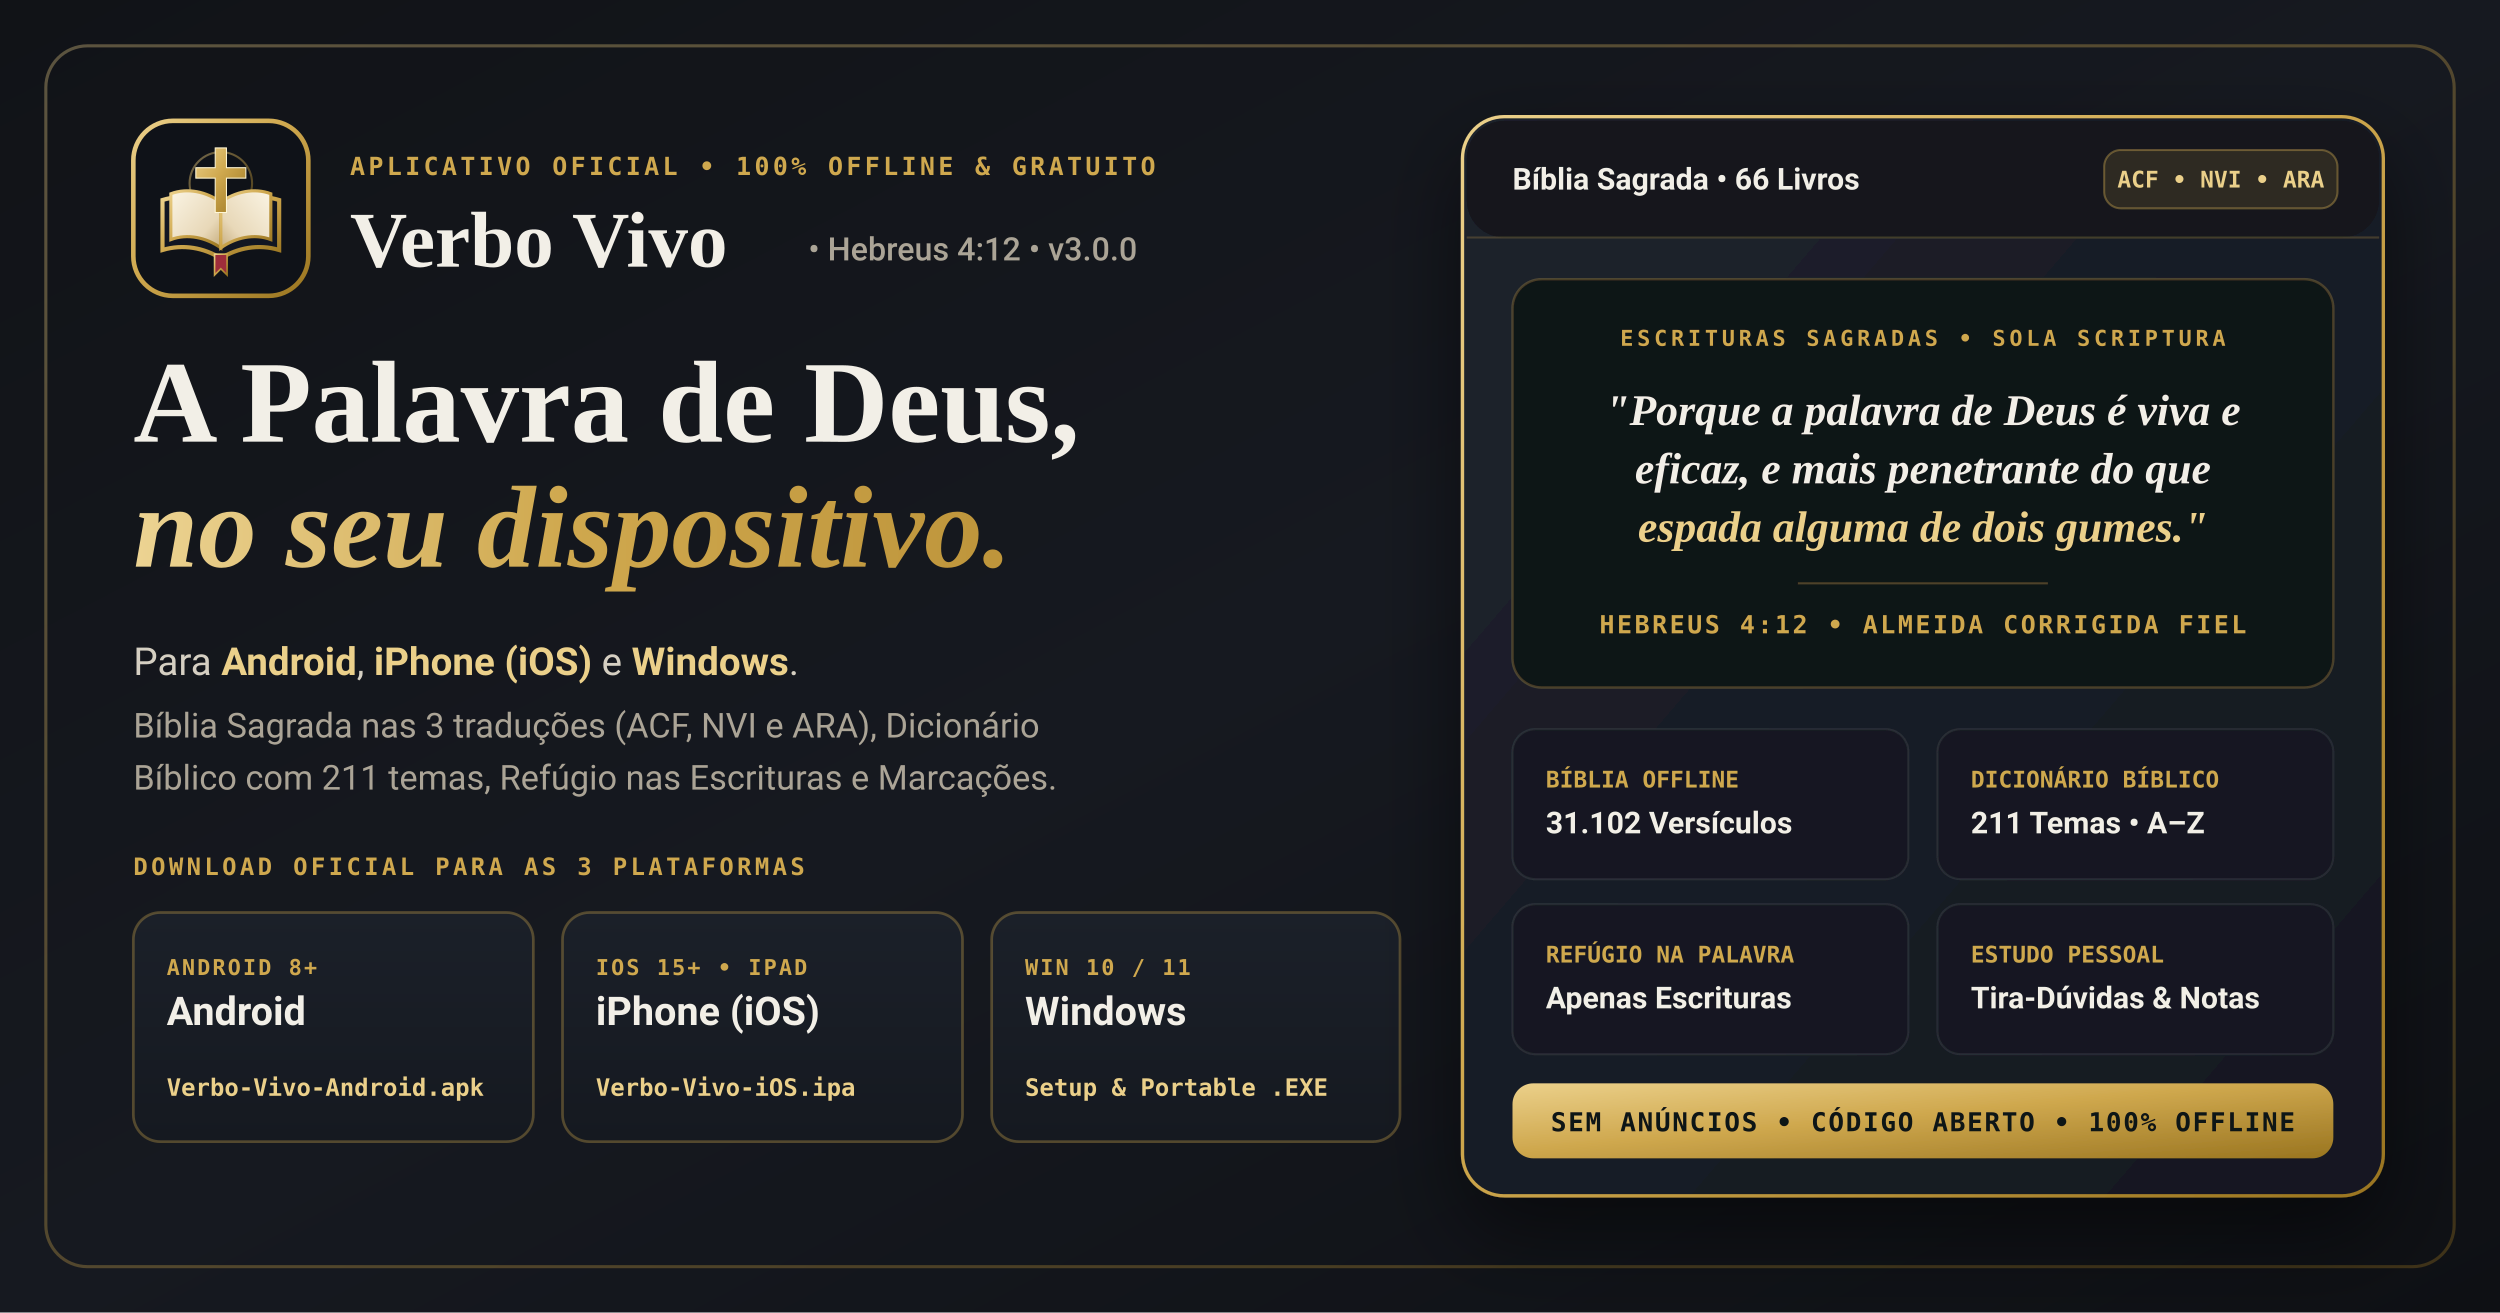
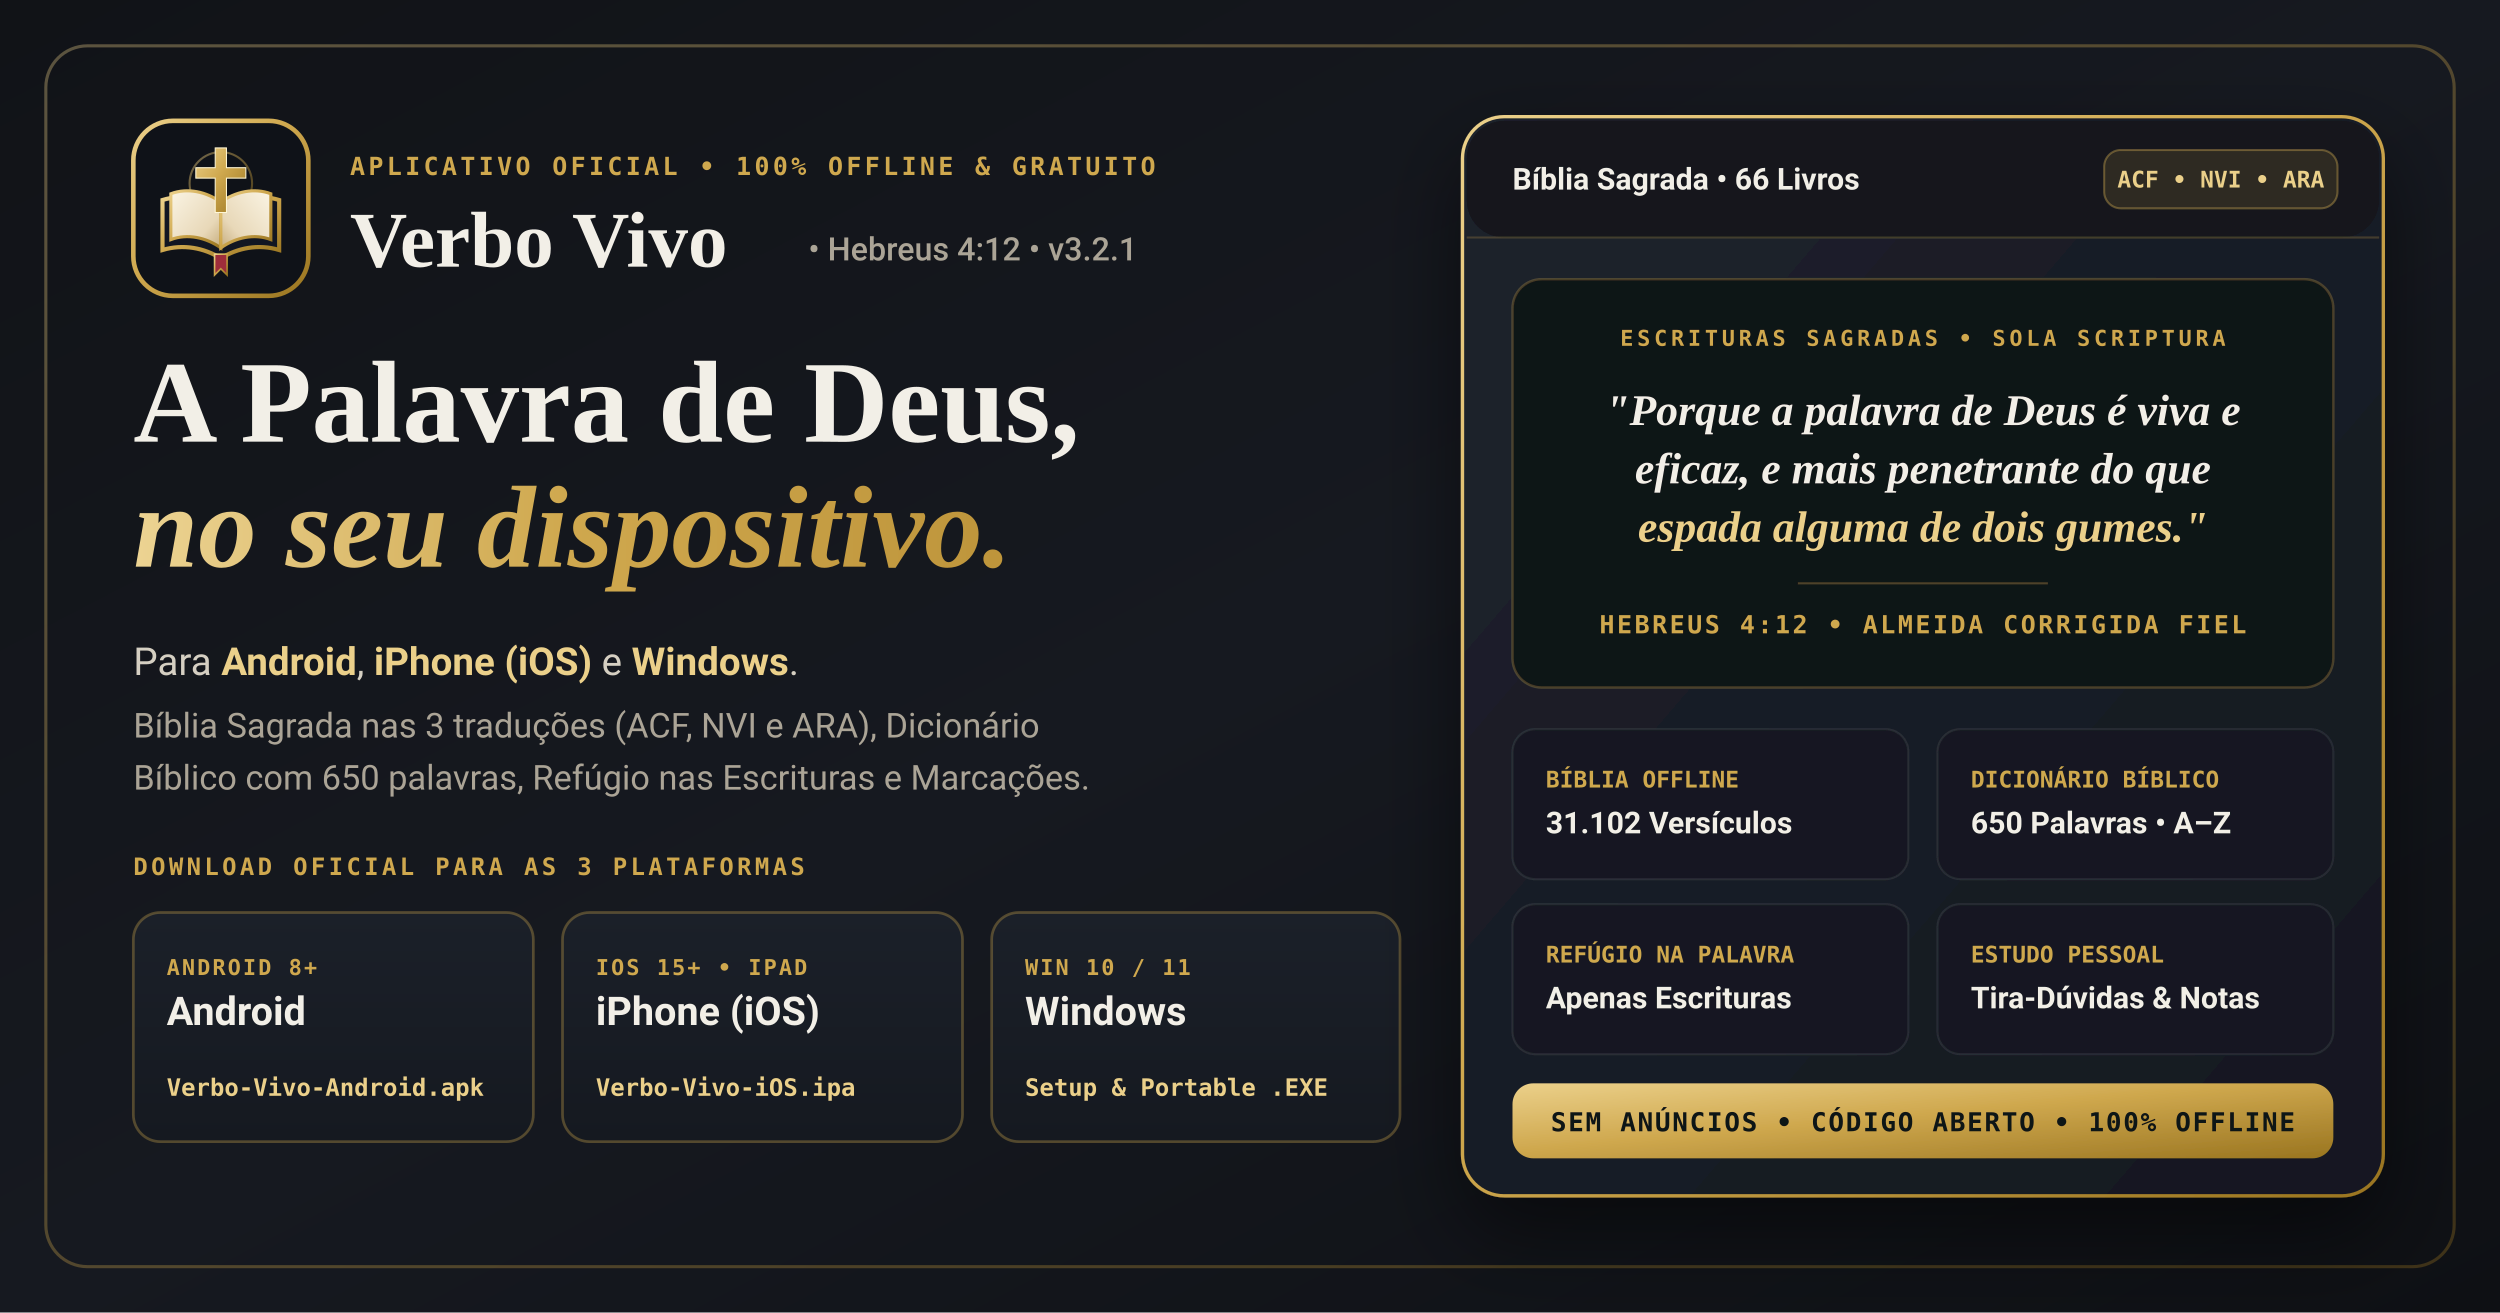
<svg xmlns="http://www.w3.org/2000/svg" viewBox="0 0 1200 630" width="1200" height="630" fill="none">
  <defs>
    <style>
      .serif { font-family: "Cormorant Garamond", Georgia, "Times New Roman", serif; }
      .sans { font-family: "Plus Jakarta Sans", -apple-system, BlinkMacSystemFont, "Segoe UI", Roboto, sans-serif; }
      .mono { font-family: "JetBrains Mono", Consolas, ui-monospace, monospace; }
    </style>
    <linearGradient id="og-bg" x1="0%" y1="0%" x2="100%" y2="100%">
      <stop offset="0%" stop-color="#111317" />
      <stop offset="50%" stop-color="#161920" />
      <stop offset="100%" stop-color="#0E1014" />
    </linearGradient>
    <linearGradient id="gold-grad" x1="0%" y1="0%" x2="100%" y2="100%">
      <stop offset="0%" stop-color="#EBD08A" />
      <stop offset="45%" stop-color="#CFA84E" />
      <stop offset="100%" stop-color="#9A7520" />
    </linearGradient>
    <linearGradient id="gold-text" x1="0%" y1="0%" x2="100%" y2="0%">
      <stop offset="0%" stop-color="#ECD392" />
      <stop offset="50%" stop-color="#CFA84E" />
      <stop offset="100%" stop-color="#BE953B" />
    </linearGradient>
    <linearGradient id="card-surface" x1="0%" y1="0%" x2="100%" y2="100%">
      <stop offset="0%" stop-color="#1D222C" />
      <stop offset="100%" stop-color="#141820" />
    </linearGradient>
    <linearGradient id="plat-surface" x1="0%" y1="0%" x2="0%" y2="100%">
      <stop offset="0%" stop-color="#1B2029" />
      <stop offset="100%" stop-color="#151920" />
    </linearGradient>
    <linearGradient id="parchment-l" x1="0%" y1="0%" x2="100%" y2="100%">
      <stop offset="0%" stop-color="#FAF4E4" />
      <stop offset="70%" stop-color="#E8D8B8" />
      <stop offset="100%" stop-color="#C6AD7E" />
    </linearGradient>
    <linearGradient id="parchment-r" x1="100%" y1="0%" x2="0%" y2="100%">
      <stop offset="0%" stop-color="#FAF4E4" />
      <stop offset="70%" stop-color="#E8D8B8" />
      <stop offset="100%" stop-color="#C6AD7E" />
    </linearGradient>
    <filter id="card-shadow" x="-15%" y="-15%" width="130%" height="135%">
      <feDropShadow dx="0" dy="18" stdDeviation="20" flood-color="#000000" flood-opacity="0.5" />
    </filter>
  </defs>
  <rect width="1200" height="630" fill="url(#og-bg)" />
  <rect x="22" y="22" width="1156" height="586" rx="20" stroke="url(#gold-grad)" stroke-opacity="0.34" stroke-width="1.5" />
  <g transform="translate(64, 58)">
    <rect x="0" y="0" width="84" height="84" rx="19" fill="#0F1218" stroke="url(#gold-grad)" stroke-width="2.2" />
    <circle cx="42" cy="30" r="15" stroke="url(#gold-grad)" stroke-width="1" stroke-opacity="0.45" />
    <path d="M14 62 V38 C24 35 34 37 42 42 C50 37 60 35 70 38 V62 C60 59 50 61 42 66 C34 61 24 59 14 62 Z" fill="#121622" stroke="url(#gold-grad)" stroke-width="2" />
    <path d="M18 57 V35 C26 32 35 34 42 39 V61 C35 56 26 54 18 57 Z" fill="url(#parchment-l)" stroke="url(#gold-grad)" stroke-width="1.5" />
    <path d="M66 57 V35 C58 32 49 34 42 39 V61 C49 56 58 54 66 57 Z" fill="url(#parchment-r)" stroke="url(#gold-grad)" stroke-width="1.5" />
    <line x1="42" y1="38" x2="42" y2="65" stroke="url(#gold-grad)" stroke-width="2" />
    <path d="M39 64 L39 74 L42 71 L45 74 L45 64 Z" fill="#9E2D3B" stroke="url(#gold-grad)" stroke-width="0.8" />
    <path d="M39.3 13 H44.7 V22.5 H54 V27.5 H44.7 V44 H39.3 V27.5 H30 V22.5 H39.3 Z" fill="url(#gold-grad)" stroke="#FFF7D6" stroke-width="0.5" />
    <g transform="translate(104, 10)">
      <text x="0" y="16" fill="#CFA84E" font-size="12" font-weight="700" letter-spacing="1.6" class="mono">
        APLICATIVO OFICIAL • 100% OFFLINE &amp; GRATUITO
      </text>
      <text x="0" y="60" fill="#F2EFE7" font-size="38" font-weight="700" class="serif">
        Verbo Vivo
      </text>
      <text x="220" y="57" fill="#ABA496" font-size="15.5" font-weight="500" class="sans">
-         •  Hebreus 4:12  •  v3.0.0
+         •  Hebreus 4:12  •  v3.2.1
      </text>
    </g>
  </g>
  <g transform="translate(64, 212)">
    <text x="0" y="0" fill="#F2EFE7" font-size="56" font-weight="700" class="serif">
      A Palavra de Deus,
    </text>
    <text x="0" y="60" fill="url(#gold-text)" font-size="56" font-weight="700" font-style="italic" class="serif">
      no seu dispositivo.
    </text>
    <text x="0" y="112" fill="#D5CFC2" font-size="18.5" font-weight="400" class="sans">
      Para <tspan fill="#EBD08A" font-weight="700">Android</tspan>, <tspan fill="#EBD08A" font-weight="700">iPhone (iOS)</tspan> e <tspan fill="#EBD08A" font-weight="700">Windows</tspan>.
    </text>
    <text x="0" y="142" fill="#ABA496" font-size="16.5" font-weight="400" class="sans">
      Bíblia Sagrada nas 3 traduções (ACF, NVI e ARA), Dicionário
    </text>
    <text x="0" y="167" fill="#ABA496" font-size="16.5" font-weight="400" class="sans">
-       Bíblico com 211 temas, Refúgio nas Escrituras e Marcações.
+       Bíblico com 650 palavras, Refúgio nas Escrituras e Marcações.
    </text>
  </g>
  <g transform="translate(64, 434)">
    <text x="0" y="-14" fill="#CFA84E" font-size="11.5" font-weight="700" letter-spacing="1.6" class="mono">
      DOWNLOAD OFICIAL PARA AS 3 PLATAFORMAS
    </text>
    <g transform="translate(0, 4)">
      <rect width="192" height="110" rx="13" fill="url(#plat-surface)" stroke="rgba(207, 168, 78, 0.34)" stroke-width="1.3" />
      <text x="16" y="30" fill="#CFA84E" font-size="10.5" font-weight="700" letter-spacing="1" class="mono">ANDROID 8+</text>
      <text x="16" y="54" fill="#F2EFE7" font-size="19" font-weight="700" class="sans">Android</text>
      <text x="16" y="88" fill="#EBD08A" font-size="11.5" font-weight="600" class="mono">Verbo-Vivo-Android.apk</text>
    </g>
    <g transform="translate(206, 4)">
      <rect width="192" height="110" rx="13" fill="url(#plat-surface)" stroke="rgba(207, 168, 78, 0.34)" stroke-width="1.3" />
      <text x="16" y="30" fill="#CFA84E" font-size="10.5" font-weight="700" letter-spacing="1" class="mono">IOS 15+ • IPAD</text>
      <text x="16" y="54" fill="#F2EFE7" font-size="19" font-weight="700" class="sans">iPhone (iOS)</text>
      <text x="16" y="88" fill="#EBD08A" font-size="11.5" font-weight="600" class="mono">Verbo-Vivo-iOS.ipa</text>
    </g>
    <g transform="translate(412, 4)">
      <rect width="196" height="110" rx="13" fill="url(#plat-surface)" stroke="rgba(207, 168, 78, 0.34)" stroke-width="1.3" />
      <text x="16" y="30" fill="#CFA84E" font-size="10.5" font-weight="700" letter-spacing="1" class="mono">WIN 10 / 11</text>
      <text x="16" y="54" fill="#F2EFE7" font-size="19" font-weight="700" class="sans">Windows</text>
      <text x="16" y="88" fill="#EBD08A" font-size="11.5" font-weight="600" class="mono">Setup &amp; Portable .EXE</text>
    </g>
  </g>
  <g transform="translate(702, 56)" filter="url(#card-shadow)">
    <rect x="0" y="0" width="442" height="518" rx="20" fill="url(#card-surface)" stroke="url(#gold-grad)" stroke-width="1.6" />
    <rect x="2" y="2" width="438" height="56" rx="18" fill="#13161D" />
    <line x1="2" y1="58" x2="440" y2="58" stroke="rgba(207, 168, 78, 0.24)" stroke-width="1" />
    <text x="24" y="35" fill="#F2EFE7" font-size="14.5" font-weight="700" class="sans">
      Bíblia Sagrada • 66 Livros
    </text>
    <rect x="308" y="16" width="112" height="28" rx="8" fill="rgba(207, 168, 78, 0.14)" stroke="rgba(207, 168, 78, 0.4)" />
    <text x="364" y="34" text-anchor="middle" fill="#EBD08A" font-size="11" font-weight="700" class="mono">
      ACF • NVI • ARA
    </text>
    <g transform="translate(24, 78)">
      <rect width="394" height="196" rx="14" fill="#111317" stroke="rgba(207, 168, 78, 0.28)" stroke-width="1.2" />
      <text x="197" y="32" text-anchor="middle" fill="#CFA84E" font-size="10.5" font-weight="700" letter-spacing="1.8" class="mono">
        ESCRITURAS SAGRADAS • SOLA SCRIPTURA
      </text>
      <text x="197" y="70" text-anchor="middle" fill="#F2EFE7" font-size="21" font-style="italic" font-weight="600" class="serif">
        "Porque a palavra de Deus é viva e
      </text>
      <text x="197" y="98" text-anchor="middle" fill="#F2EFE7" font-size="21" font-style="italic" font-weight="600" class="serif">
        eficaz, e mais penetrante do que
      </text>
      <text x="197" y="126" text-anchor="middle" fill="#EBD08A" font-size="21" font-style="italic" font-weight="600" class="serif">
        espada alguma de dois gumes."
      </text>
      <line x1="137" y1="146" x2="257" y2="146" stroke="rgba(207, 168, 78, 0.32)" stroke-width="1" />
      <text x="197" y="170" text-anchor="middle" fill="#CFA84E" font-size="12" font-weight="700" letter-spacing="1.2" class="mono">
        HEBREUS 4:12 • ALMEIDA CORRIGIDA FIEL
      </text>
    </g>
    <g transform="translate(24, 294)">
      <g transform="translate(0, 0)">
        <rect width="190" height="72" rx="11" fill="#151921" stroke="rgba(255, 255, 255, 0.08)" />
        <text x="16" y="28" fill="#CFA84E" font-size="11" font-weight="700" class="mono">BÍBLIA OFFLINE</text>
        <text x="16" y="50" fill="#F2EFE7" font-size="14.5" font-weight="600" class="sans">31.102 Versículos</text>
      </g>
      <g transform="translate(204, 0)">
        <rect width="190" height="72" rx="11" fill="#151921" stroke="rgba(255, 255, 255, 0.08)" />
        <text x="16" y="28" fill="#CFA84E" font-size="11" font-weight="700" class="mono">DICIONÁRIO BÍBLICO</text>
-         <text x="16" y="50" fill="#F2EFE7" font-size="14.5" font-weight="600" class="sans">211 Temas • A–Z</text>
+         <text x="16" y="50" fill="#F2EFE7" font-size="14.5" font-weight="600" class="sans">650 Palavras • A–Z</text>
      </g>
      <g transform="translate(0, 84)">
        <rect width="190" height="72" rx="11" fill="#151921" stroke="rgba(255, 255, 255, 0.08)" />
        <text x="16" y="28" fill="#CFA84E" font-size="11" font-weight="700" class="mono">REFÚGIO NA PALAVRA</text>
        <text x="16" y="50" fill="#F2EFE7" font-size="14.5" font-weight="600" class="sans">Apenas Escrituras</text>
      </g>
      <g transform="translate(204, 84)">
        <rect width="190" height="72" rx="11" fill="#151921" stroke="rgba(255, 255, 255, 0.08)" />
        <text x="16" y="28" fill="#CFA84E" font-size="11" font-weight="700" class="mono">ESTUDO PESSOAL</text>
        <text x="16" y="50" fill="#F2EFE7" font-size="14.5" font-weight="600" class="sans">Tira-Dúvidas &amp; Notas</text>
      </g>
    </g>
    <g transform="translate(24, 464)">
      <rect width="394" height="36" rx="10" fill="url(#gold-grad)" />
      <text x="197" y="23" text-anchor="middle" fill="#111317" font-size="12.5" font-weight="800" letter-spacing="0.8" class="mono">
        SEM ANÚNCIOS • CÓDIGO ABERTO • 100% OFFLINE
      </text>
    </g>
  </g>
</svg>
